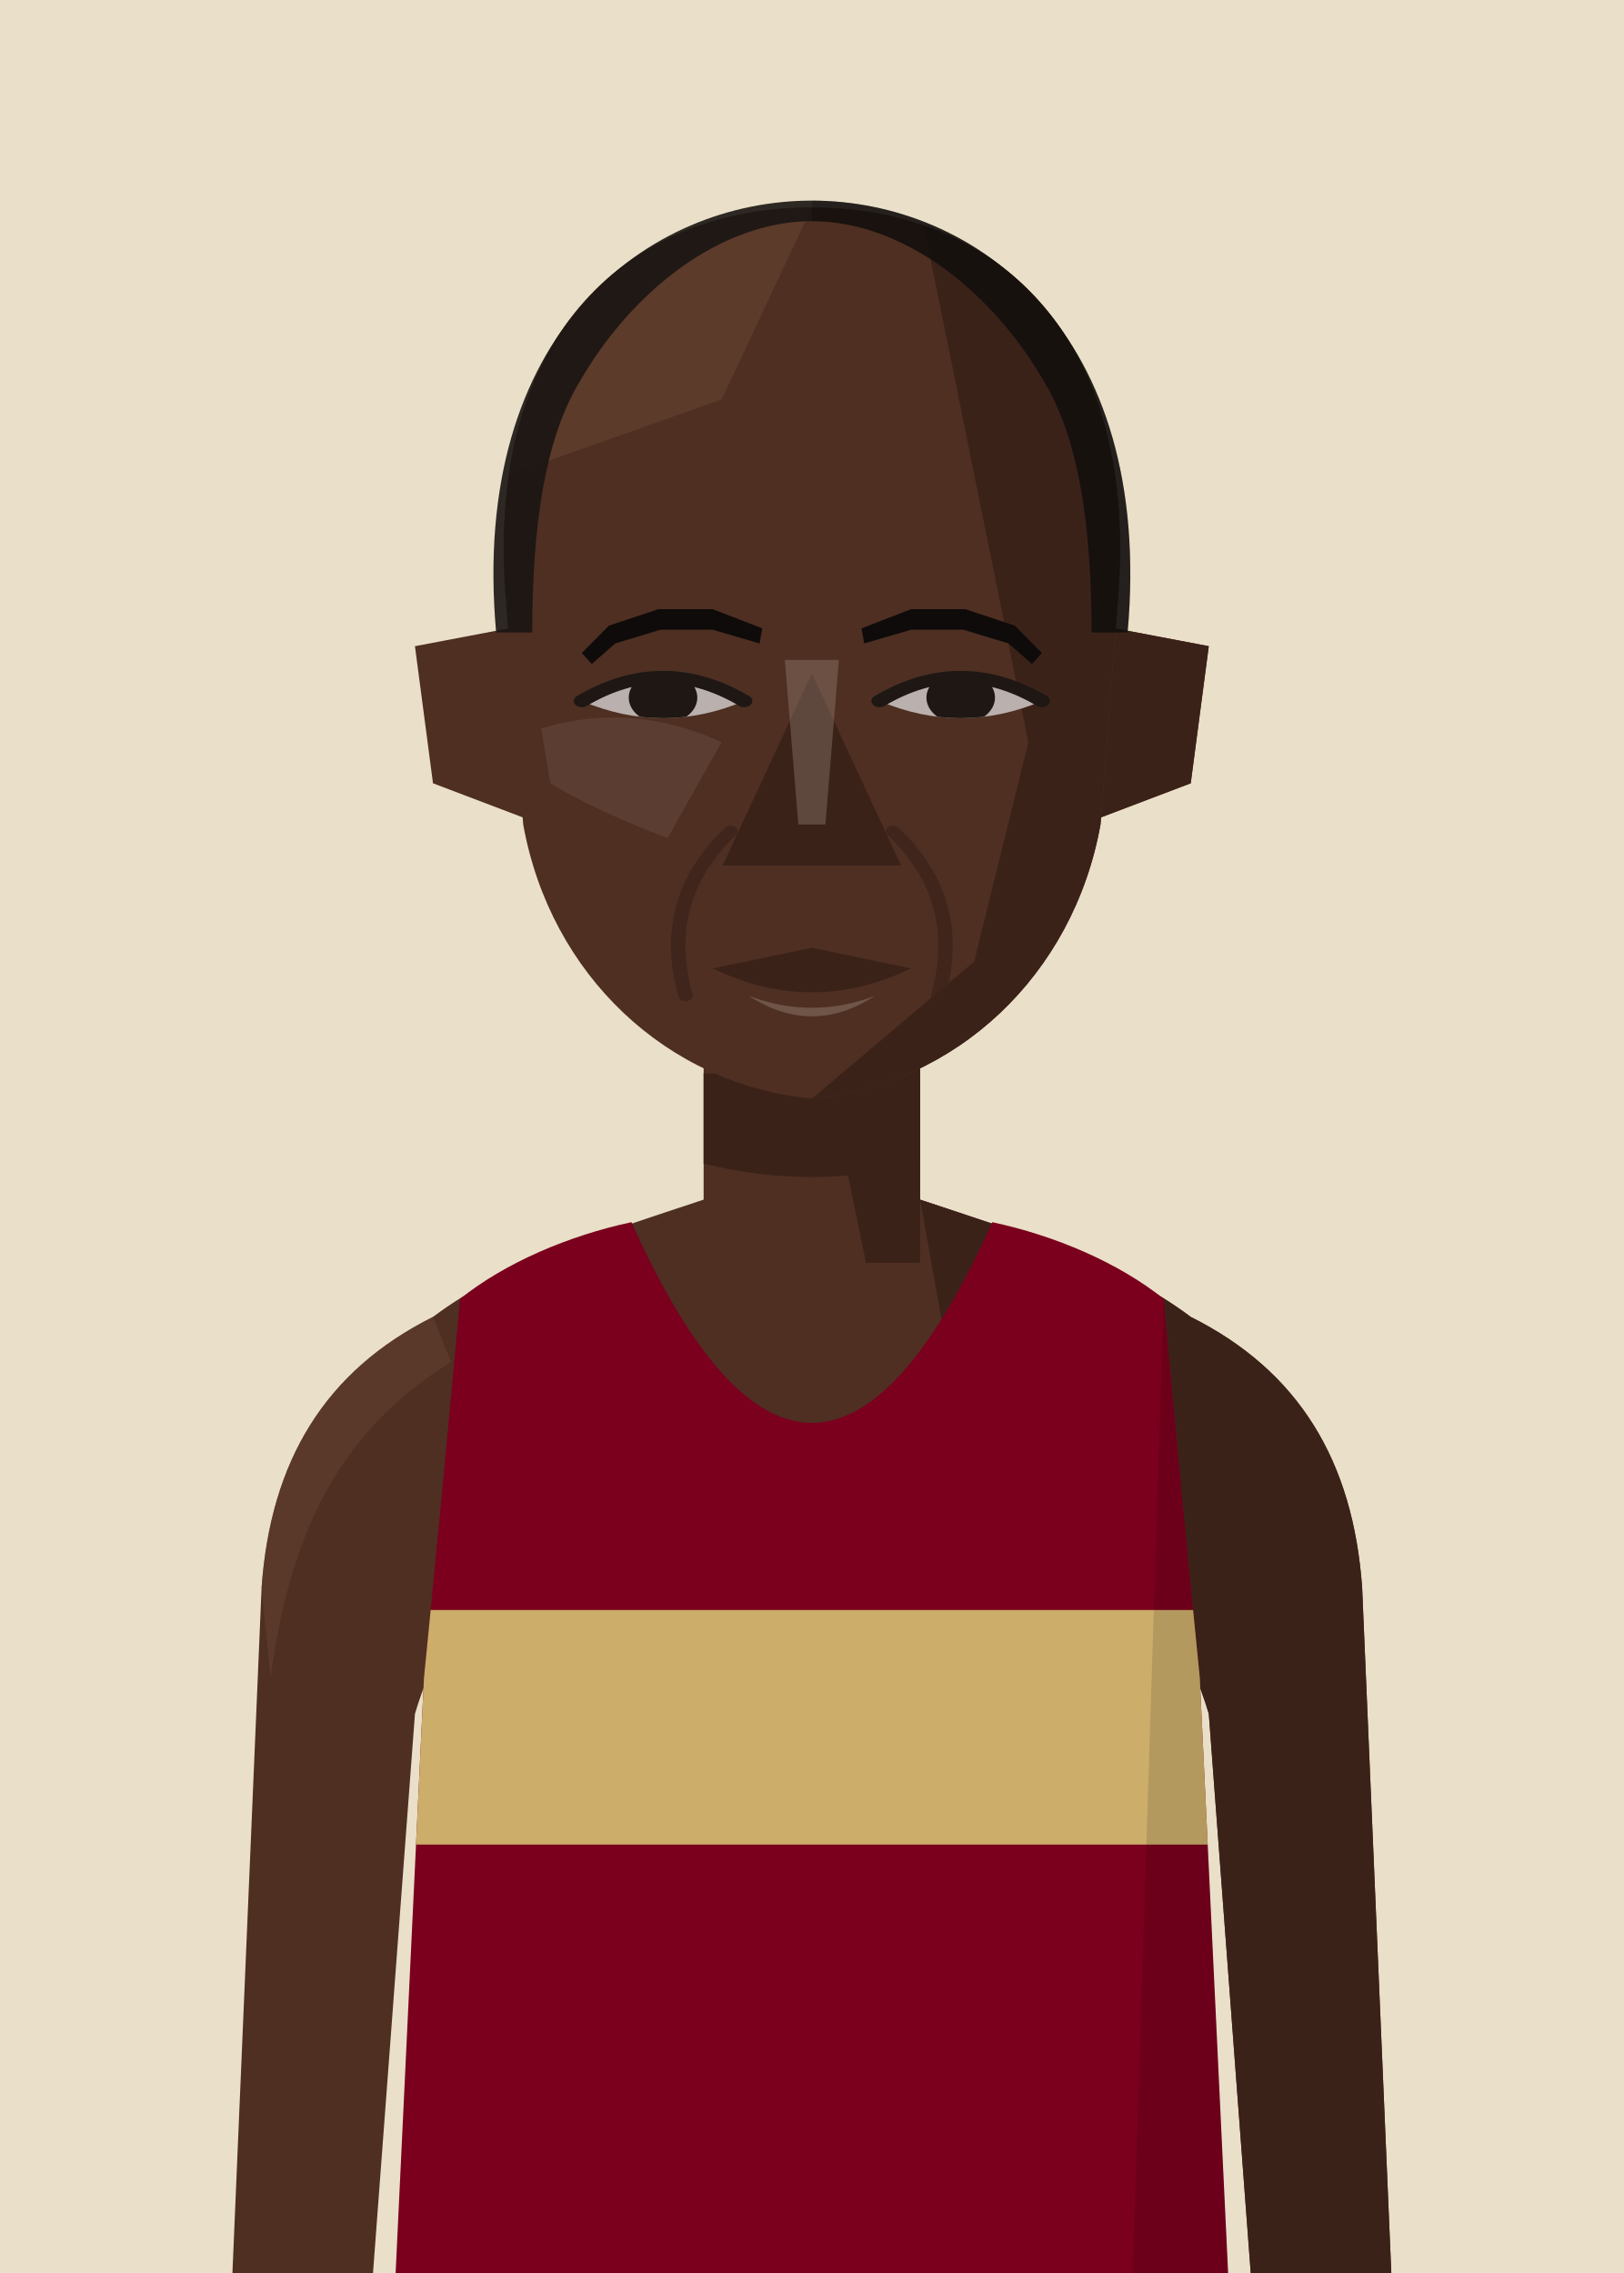
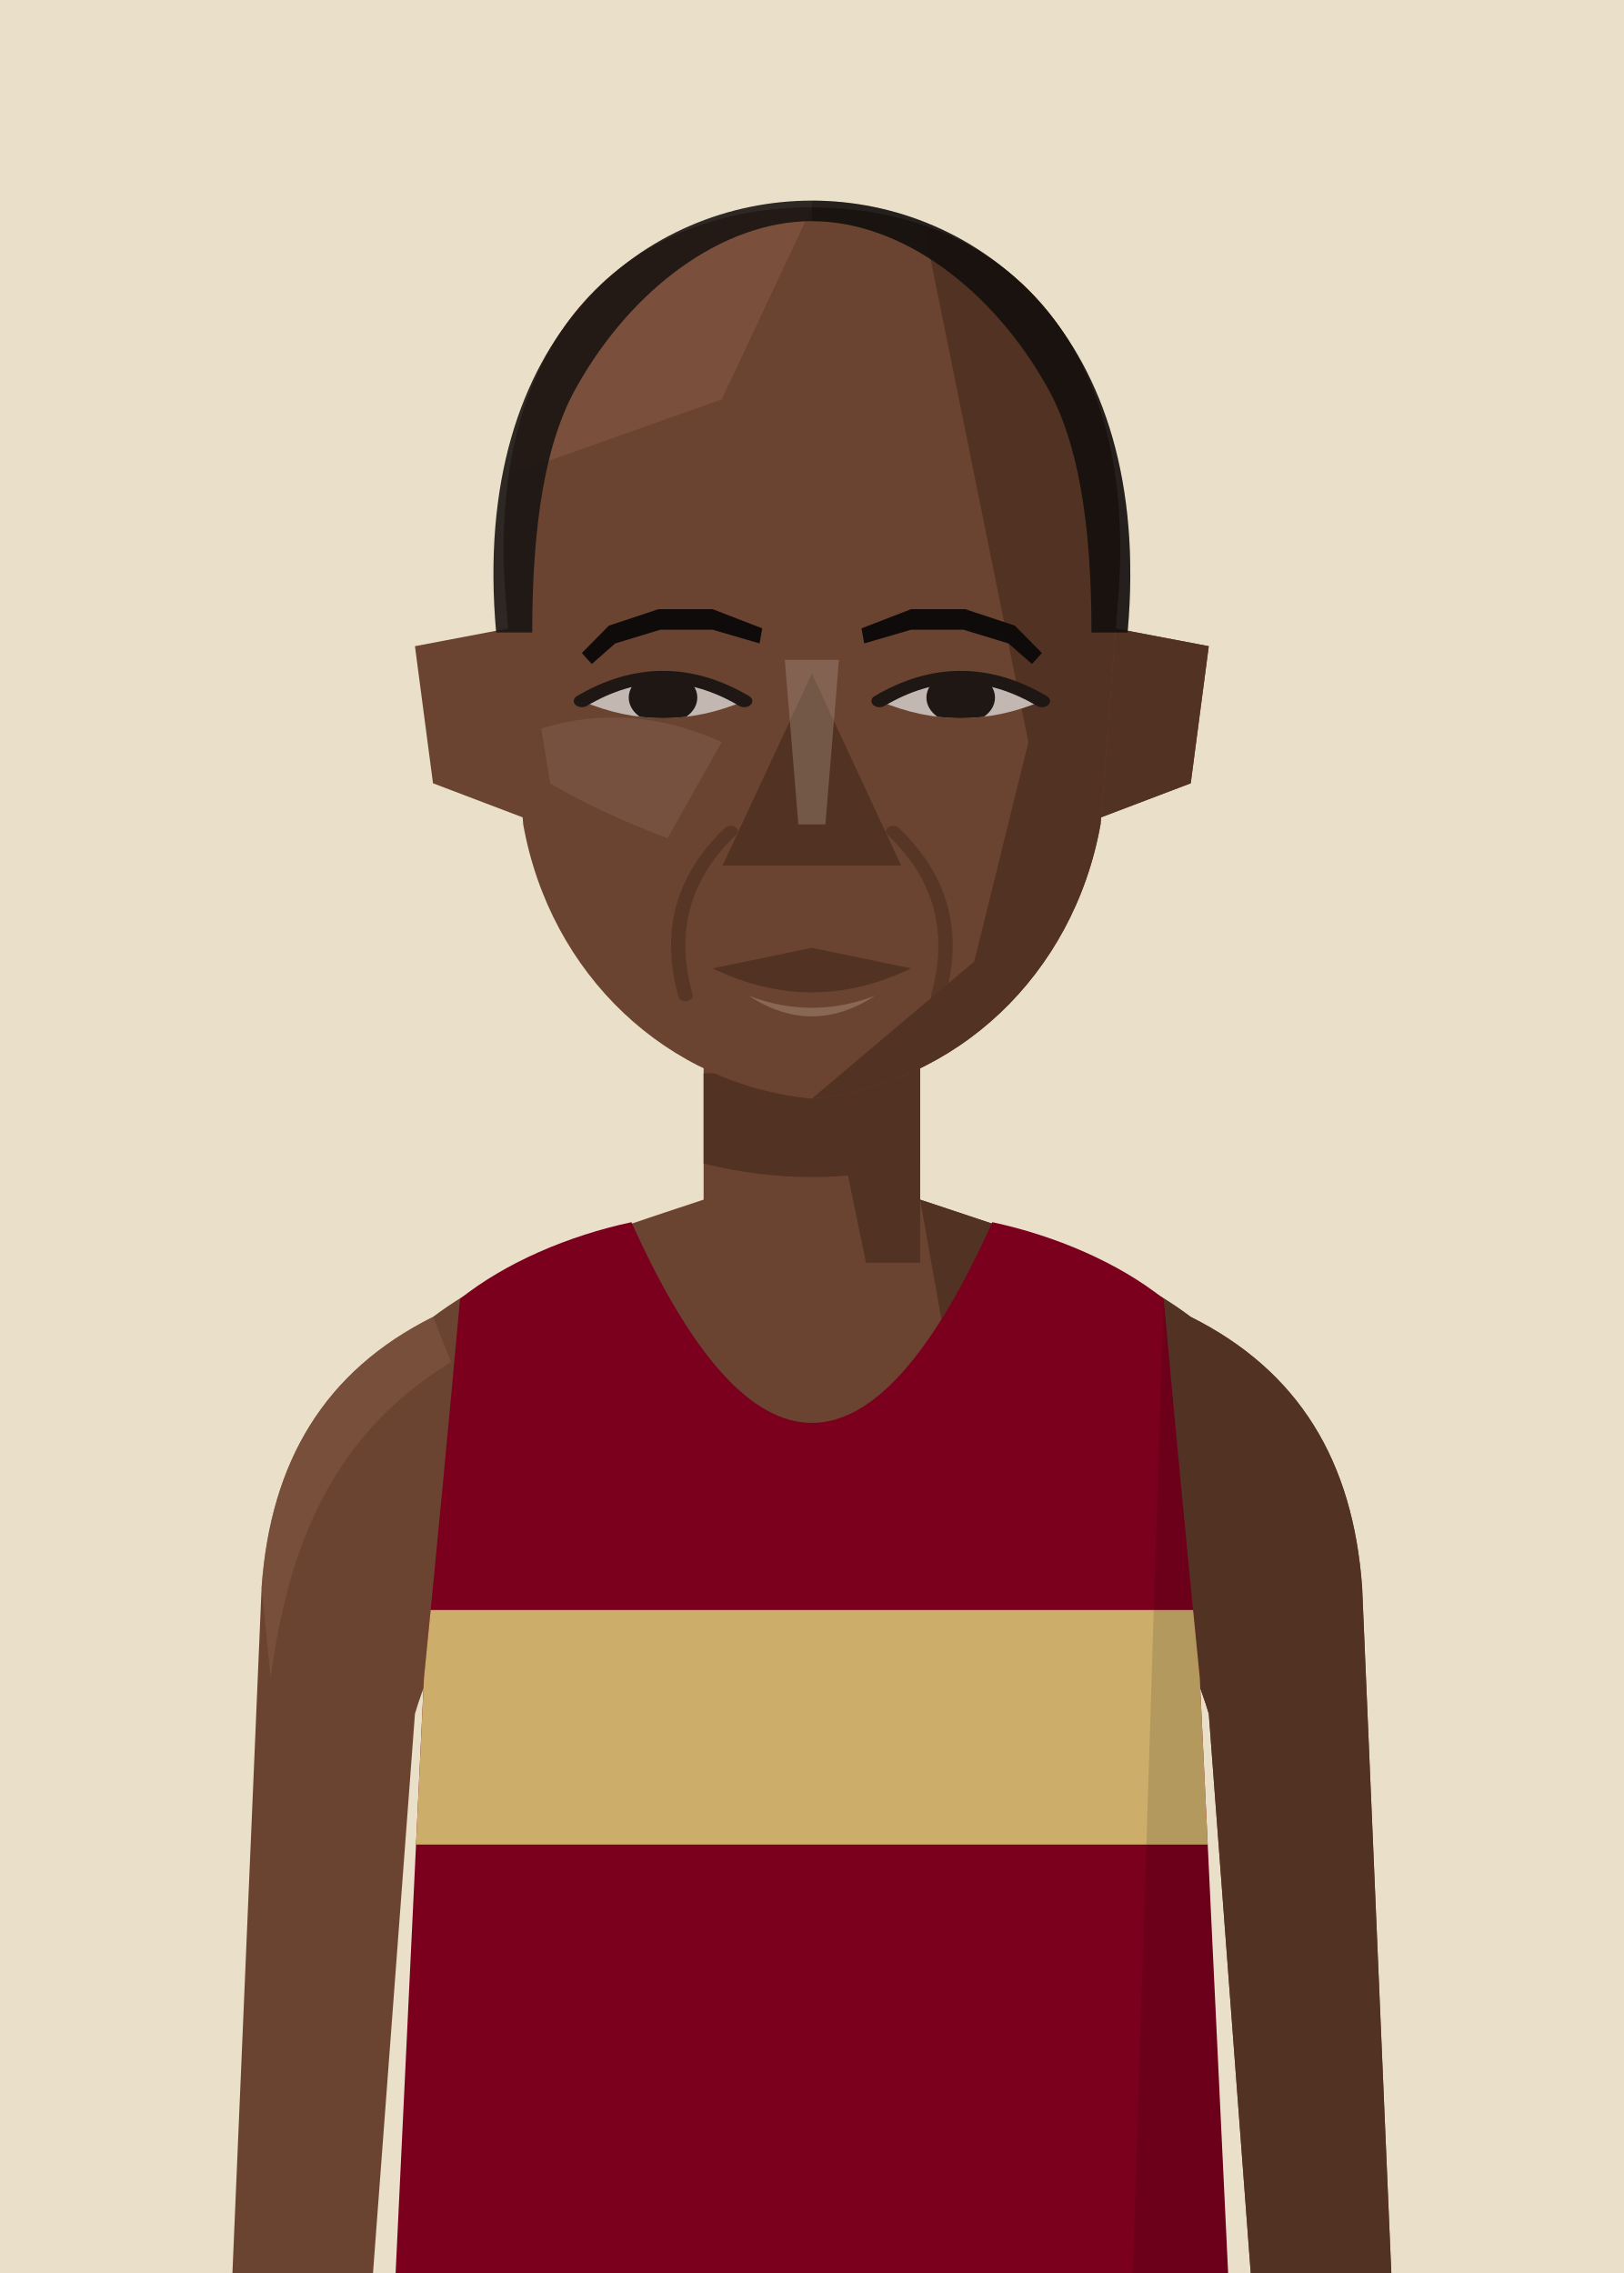
<svg xmlns="http://www.w3.org/2000/svg" viewBox="10 20 180 252">
  <defs>
    <clipPath id="vf">
      <path d="M53,330 L57,246 Q59,226 61,204 C66,200 73,197 80,195.5 Q100,240 120,195.5 C127,197 134,200 139,204 Q141,226 143,246 L147,330 Z" />
    </clipPath>
    <clipPath id="hf">
      <path d="M66,96 C64,58 80,40 100,40 C120,40 136,58 134,96 L132,130 C129,152 116,168 100,170 C84,168 71,152 68,130 Z" />
    </clipPath>
    <clipPath id="rf">
      <rect x="100" y="0" width="100" height="300" />
    </clipPath>
    <clipPath id="ef">
      <path d="M74.5,112 Q83.5,105 92.5,112 Q83.5,117 74.5,112 Z" />
      <path d="M107.5,112 Q116.5,105 125.5,112 Q116.5,117 107.5,112 Z" />
    </clipPath>
    <clipPath id="cf">
      <rect x="0" y="92" width="200" height="300" />
    </clipPath>
  </defs>
  <rect width="200" height="280" fill="#EADFC8" />
  <g transform="translate(0,-40)">
-     <rect x="88" y="171" width="24" height="37" fill="#4E2F22" />
-     <path d="M88,193 C76,197 66,200 58,206 C46,212 40,222 39,236 L35,330 L50,330 L56,250 Q59,240 64,238 L136,238 Q141,240 144,250 L150,330 L165,330 L161,236 C160,222 154,212 142,206 C134,200 124,197 112,193" fill="#4E2F22" />
-     <g fill="#3B2219">
+     <rect x="88" y="171" width="24" height="37" fill="#6B4431" />
+     <path d="M88,193 C76,197 66,200 58,206 C46,212 40,222 39,236 L35,330 L50,330 L56,250 Q59,240 64,238 L136,238 Q141,240 144,250 L150,330 L165,330 L161,236 C160,222 154,212 142,206 C134,200 124,197 112,193" fill="#6B4431" />
+     <g fill="#523222">
      <path d="M112,193 C124,197 134,200 142,206 C154,212 160,222 161,236 L165,330 L150,330 L144,250 Q141,240 136,238 L120,238 Z" />
-       <path d="M58,206 C46,212 40,222 39,236 L40,246 C42,231 47,219 60,211 Z" fill="#62402F" opacity=".6" />
+       <path d="M58,206 C46,212 40,222 39,236 L40,246 C42,231 47,219 60,211 Z" fill="#805641" opacity=".6" />
      <polygon points="100,171 112,171 112,200 106,200" />
      <path d="M88,179 L112,179 L112,189 Q100,192 88,189 Z" />
    </g>
    <g transform="translate(0,83) scale(1,0.76) translate(0,-40)">
-       <g fill="#4E2F22">
+       <g fill="#6B4431">
        <path d="M72,100 L56,104 L58,124 L74,132 Z" />
        <path d="M128,100 L144,104 L142,124 L126,132 Z" />
-         <path d="M128,100 L144,104 L142,124 L126,132 Z" fill="#3B2219" />
+         <path d="M128,100 L144,104 L142,124 L126,132 Z" fill="#523222" />
        <path d="M66,96 C64,58 80,40 100,40 C120,40 136,58 134,96 L132,130 C129,152 116,168 100,170 C84,168 71,152 68,130 Z" />
      </g>
      <g clip-path="url(#hf)">
-         <polygon points="112,40 140,40 140,180 100,180 100,170 118,150 124,118 120,92" fill="#3B2219" />
-         <polygon points="60,40 100,40 90,68 60,82" fill="#62402F" opacity=".7" />
+         <polygon points="112,40 140,40 140,180 100,180 100,170 118,150 124,118 120,92" fill="#523222" />
+         <polygon points="60,40 100,40 90,68 60,82" fill="#805641" opacity=".7" />
      </g>
      <g fill="#0E0B0A">
        <polygon points="74.5,105 77.5,101 83,98.6 89,98.6 94.5,101.4 94.2,103.6 89,101.6 83.2,101.6 78.2,103.6 75.6,106.6" />
        <polygon points="125.5,105 122.5,101 117,98.6 111,98.6 105.5,101.4 105.8,103.6 111,101.6 116.8,101.6 121.8,103.6 124.4,106.6" />
      </g>
-       <g fill="#BAB0AD">
+       <g fill="#C2B7B1">
        <path d="M74.5,112 Q83.5,105 92.5,112 Q83.5,117 74.5,112 Z" />
        <path d="M107.5,112 Q116.5,105 125.5,112 Q116.5,117 107.5,112 Z" />
      </g>
      <g clip-path="url(#ef)" fill="#1E1714">
        <circle cx="83.5" cy="111.5" r="3.8" />
        <circle cx="116.5" cy="111.5" r="3.8" />
      </g>
      <g fill="none" stroke="#1E1714" stroke-width="1.8" stroke-linecap="round">
        <path d="M74.5,112 Q83.5,105 92.5,112" />
        <path d="M107.5,112 Q116.5,105 125.5,112" />
      </g>
-       <polygon points="100,108 109.9,136 90.1,136" fill="#3B2219" />
-       <path d="M89,151 L100,148 L111,151 Q100,158 89,151 Z" fill="#3B2219" />
-       <path d="M91,131 Q83,141 86,155 M109,131 Q117,141 114,155" stroke="#3B2219" stroke-width="1.6" fill="none" stroke-linecap="round" opacity=".75" />
-       <g fill="#A18C82" clip-path="url(#hf)">
+       <polygon points="100,108 109.9,136 90.1,136" fill="#523222" />
+       <path d="M89,151 L100,148 L111,151 Q100,158 89,151 Z" fill="#523222" />
+       <path d="M91,131 Q83,141 86,155 M109,131 Q117,141 114,155" stroke="#523222" stroke-width="1.6" fill="none" stroke-linecap="round" opacity=".75" />
+       <g fill="#B39A8D" clip-path="url(#hf)">
        <path d="M97,106 L103,106 L101.5,130 L98.5,130 Z" opacity=".35" />
        <path d="M70,116 Q80,112 90,118 L84,132 Q76,128 71,124 Z" opacity=".16" />
        <path d="M93,155 Q100,158.5 107,155 Q100,161 93,155 Z" opacity=".4" />
      </g>
      <g fill="#1A1412">
        <path opacity=".9" d="M65,102 C62,58 82,39 100,39 C118,39 138,58 135,102 L131,102 C131,86 129.5,74 126,66 C120,52 110,42 100,42 C90,42 80,52 74,66 C70.5,74 69,86 69,102 Z" />
        <g clip-path="url(#rf)" fill="#000" opacity=".22">
          <path opacity=".9" d="M65,102 C62,58 82,39 100,39 C118,39 138,58 135,102 L131,102 C131,86 129.5,74 126,66 C120,52 110,42 100,42 C90,42 80,52 74,66 C70.5,74 69,86 69,102 Z" />
        </g>
      </g>
    </g>
    <g clip-path="url(#vf)">
      <path d="M53,330 L57,246 Q59,226 61,204 C66,200 73,197 80,195.5 Q100,240 120,195.5 C127,197 134,200 139,204 Q141,226 143,246 L147,330 Z" fill="#7A001D" />
      <g transform="matrix(6.2857 0 0 6.5 37.14 193)">
        <rect x="0" y="7" width="20" height="4" fill="#CCAD6A" />
      </g>
      <path d="M139,204 Q141,226 143,246 L147,330 L135,330 Z" fill="#000" opacity="0.12" />
    </g>
  </g>
</svg>
